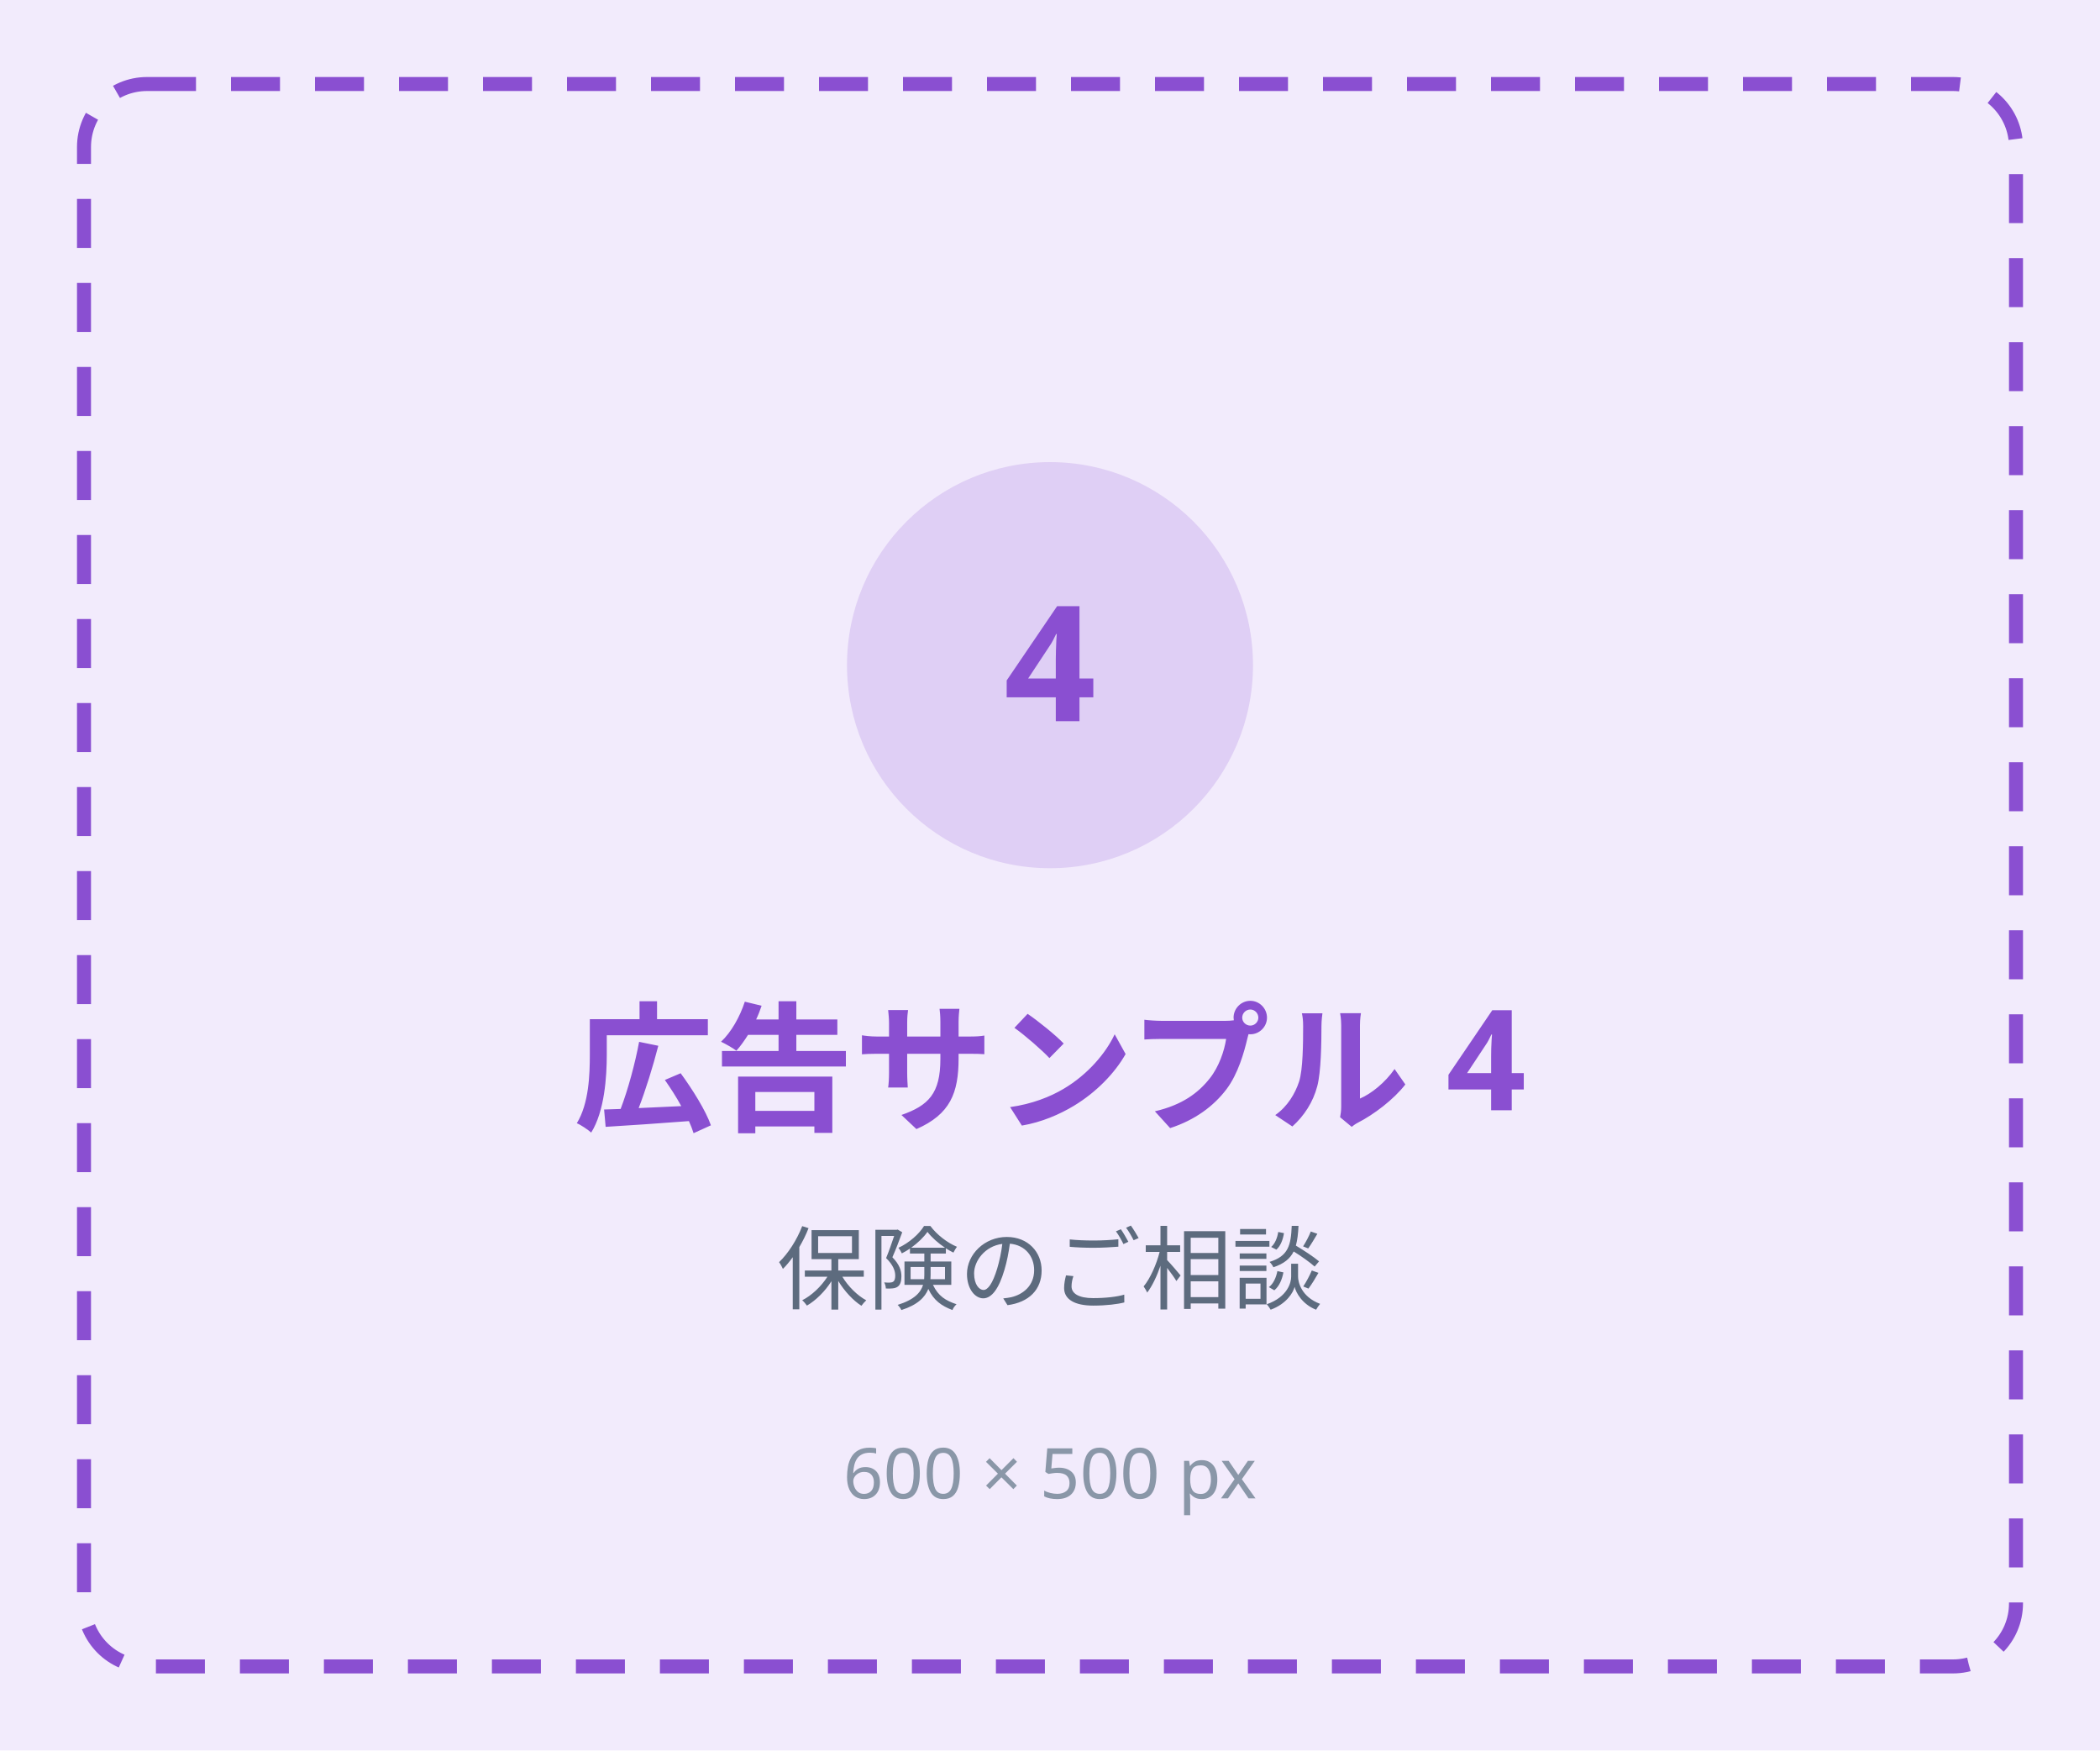
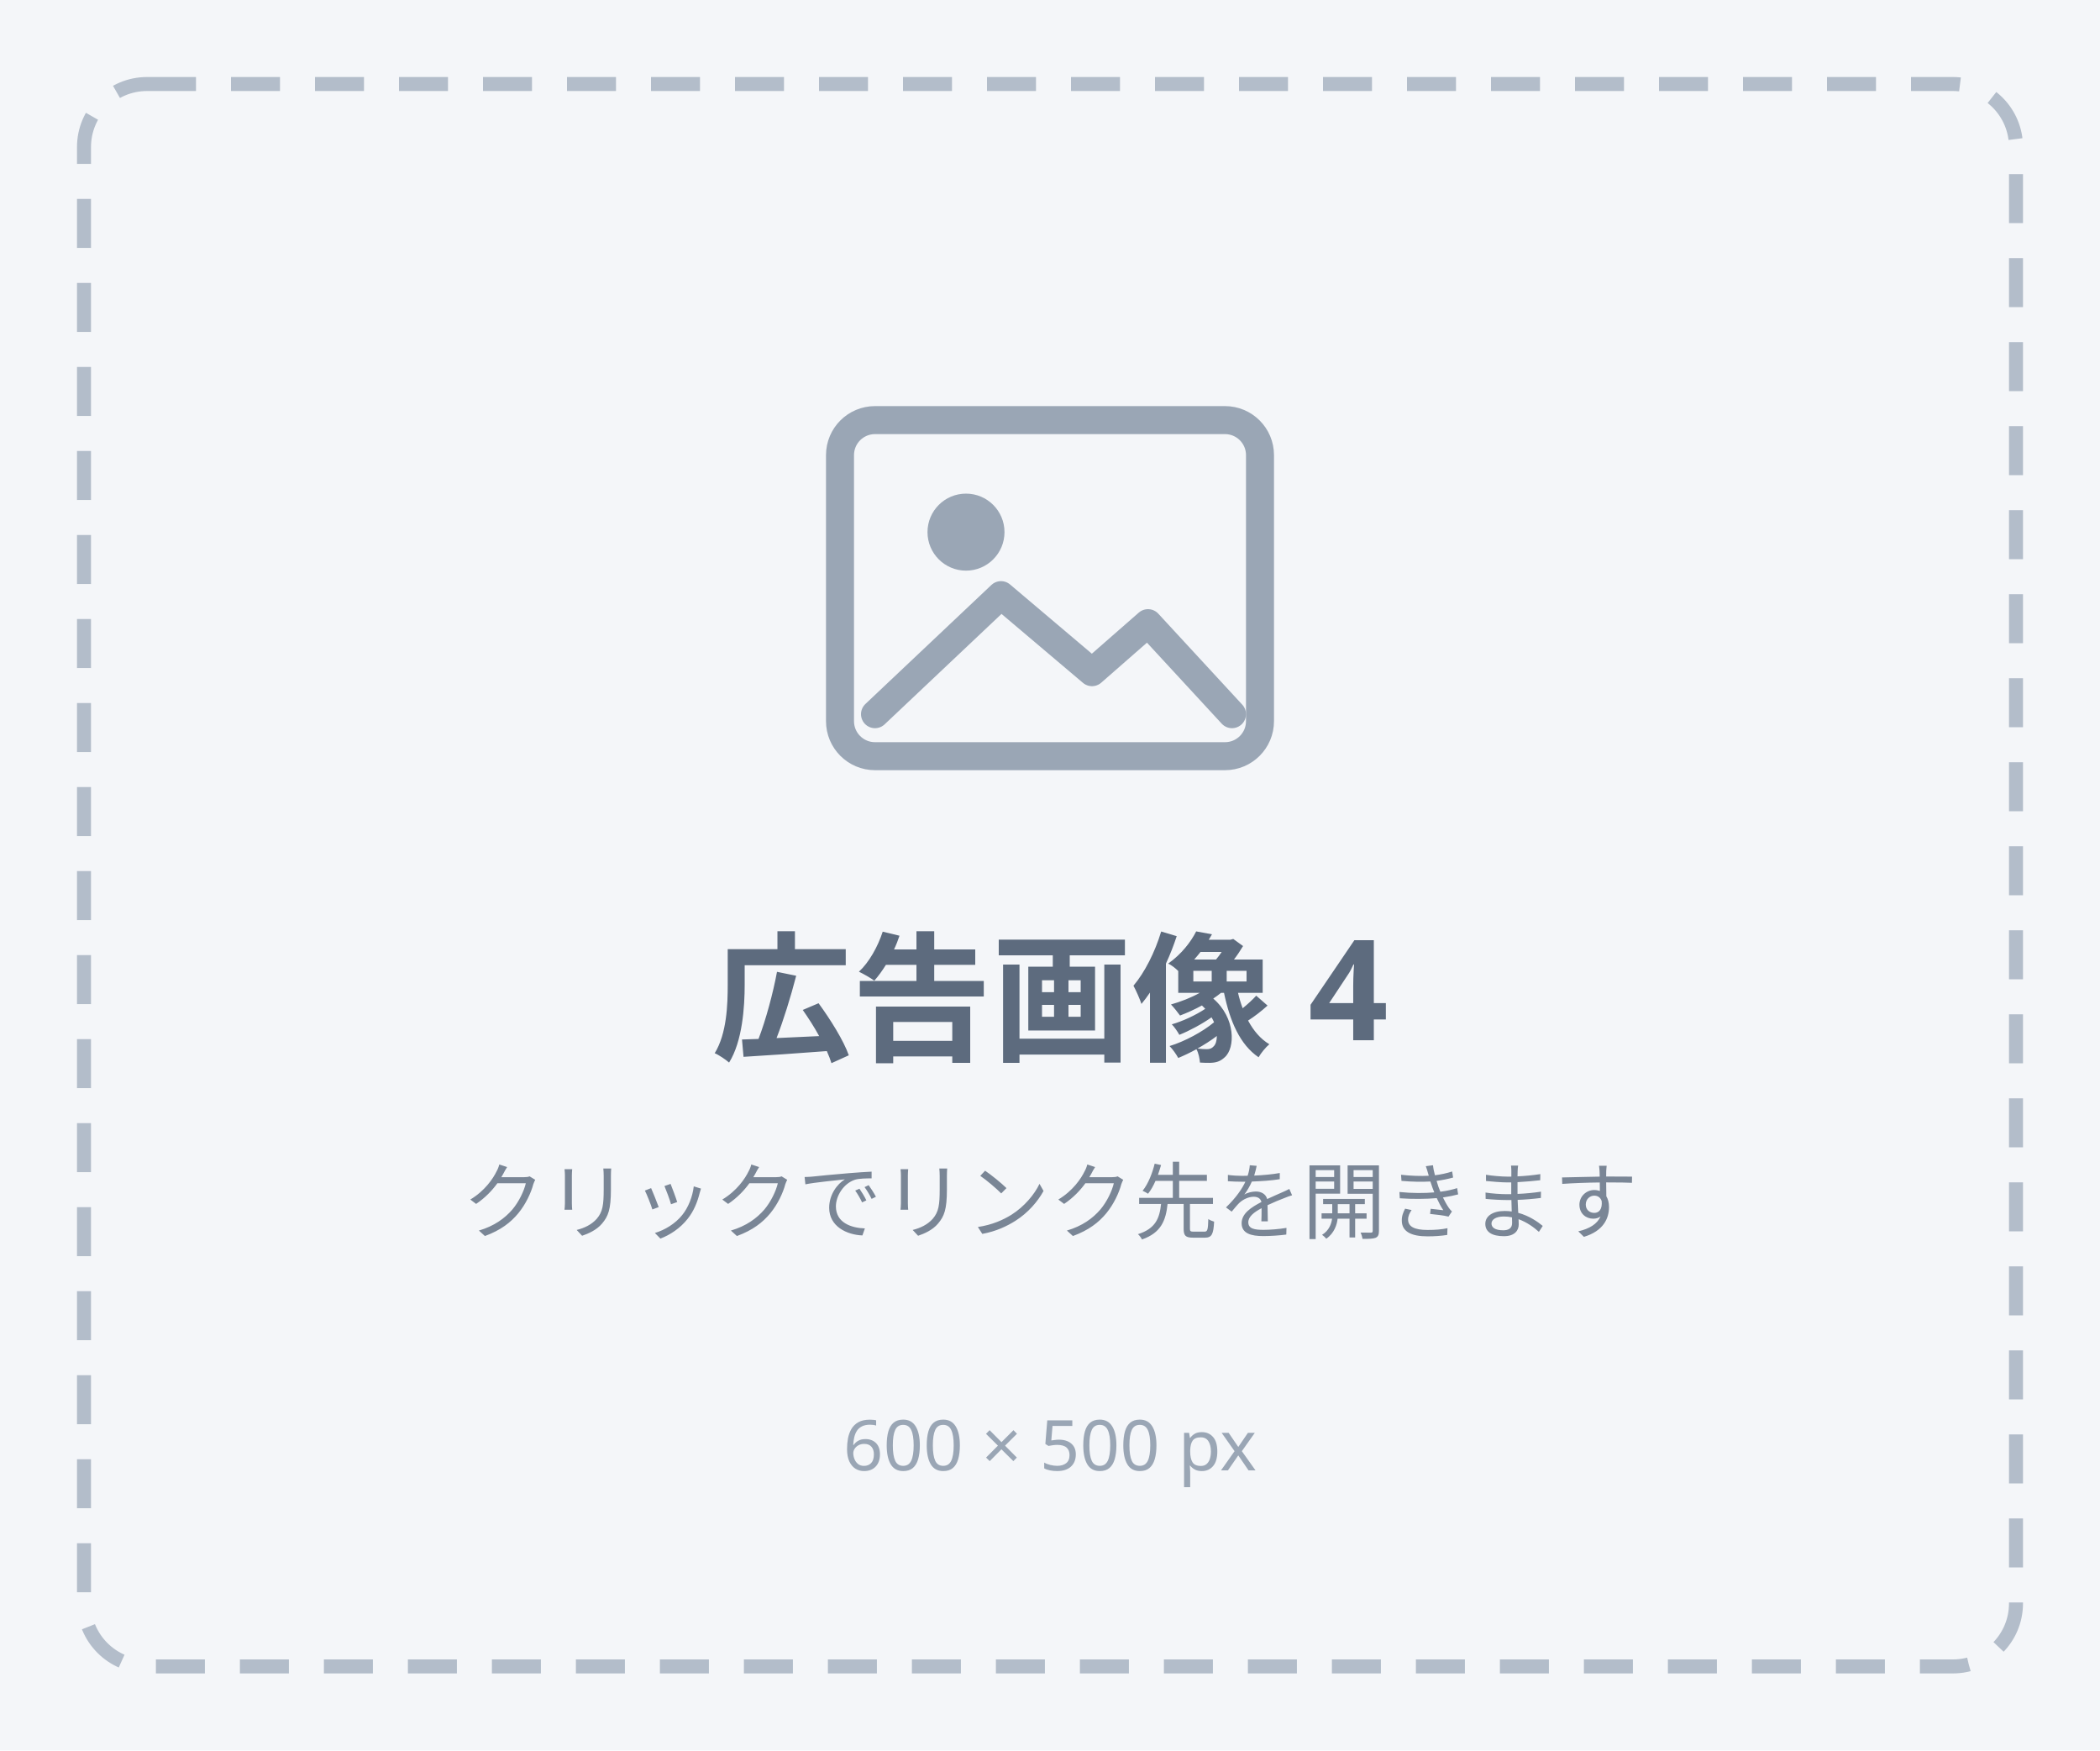
<svg xmlns="http://www.w3.org/2000/svg" width="600" height="500" viewBox="0 0 600 500">
-   <rect width="600" height="500" fill="#F2EBFC" />
-   <rect x="24" y="24" width="552" height="452" rx="18" fill="none" stroke="#8A4FD1" stroke-width="4" stroke-dasharray="14 10" />
-   <circle cx="300" cy="190" r="58" fill="#8A4FD1" opacity=".18" />
-   <text x="300" y="206" text-anchor="middle" font-family="sans-serif" font-size="46" font-weight="700" fill="#8A4FD1">4</text>
-   <text x="300" y="320" text-anchor="middle" font-family="sans-serif" font-size="40" font-weight="700" fill="#8A4FD1">広告サンプル 4</text>
-   <text x="300" y="372" text-anchor="middle" font-family="sans-serif" font-size="26" fill="#5D6B7E">保険のご相談</text>
-   <text x="300" y="428" text-anchor="middle" font-family="sans-serif" font-size="20" fill="#8A97A8">600 × 500 px</text>
+   <rect width="600" height="500" fill="#F4F6F9" />
+   <rect x="24" y="24" width="552" height="452" rx="18" fill="none" stroke="#B3BDCA" stroke-width="4" stroke-dasharray="14 10" />
+   <g transform="translate(240 120)" fill="none" stroke="#9AA6B5" stroke-width="8" stroke-linejoin="round">
+     <rect x="0" y="0" width="120" height="96" rx="10" />
+     <circle cx="36" cy="32" r="11" fill="#9AA6B5" stroke="none" />
+     <path d="M10 84 L46 50 L72 72 L88 58 L112 84" stroke-linecap="round" />
+   </g>
+   <text x="300" y="300" text-anchor="middle" font-family="sans-serif" font-size="40" font-weight="700" fill="#5D6B7E">広告画像 4</text>
+   <text x="300" y="352" text-anchor="middle" font-family="sans-serif" font-size="24" fill="#7A8696">クリックでリンク先を開きます</text>
+   <text x="300" y="420" text-anchor="middle" font-family="sans-serif" font-size="20" fill="#9AA6B5">600 × 500 px</text>
</svg>
